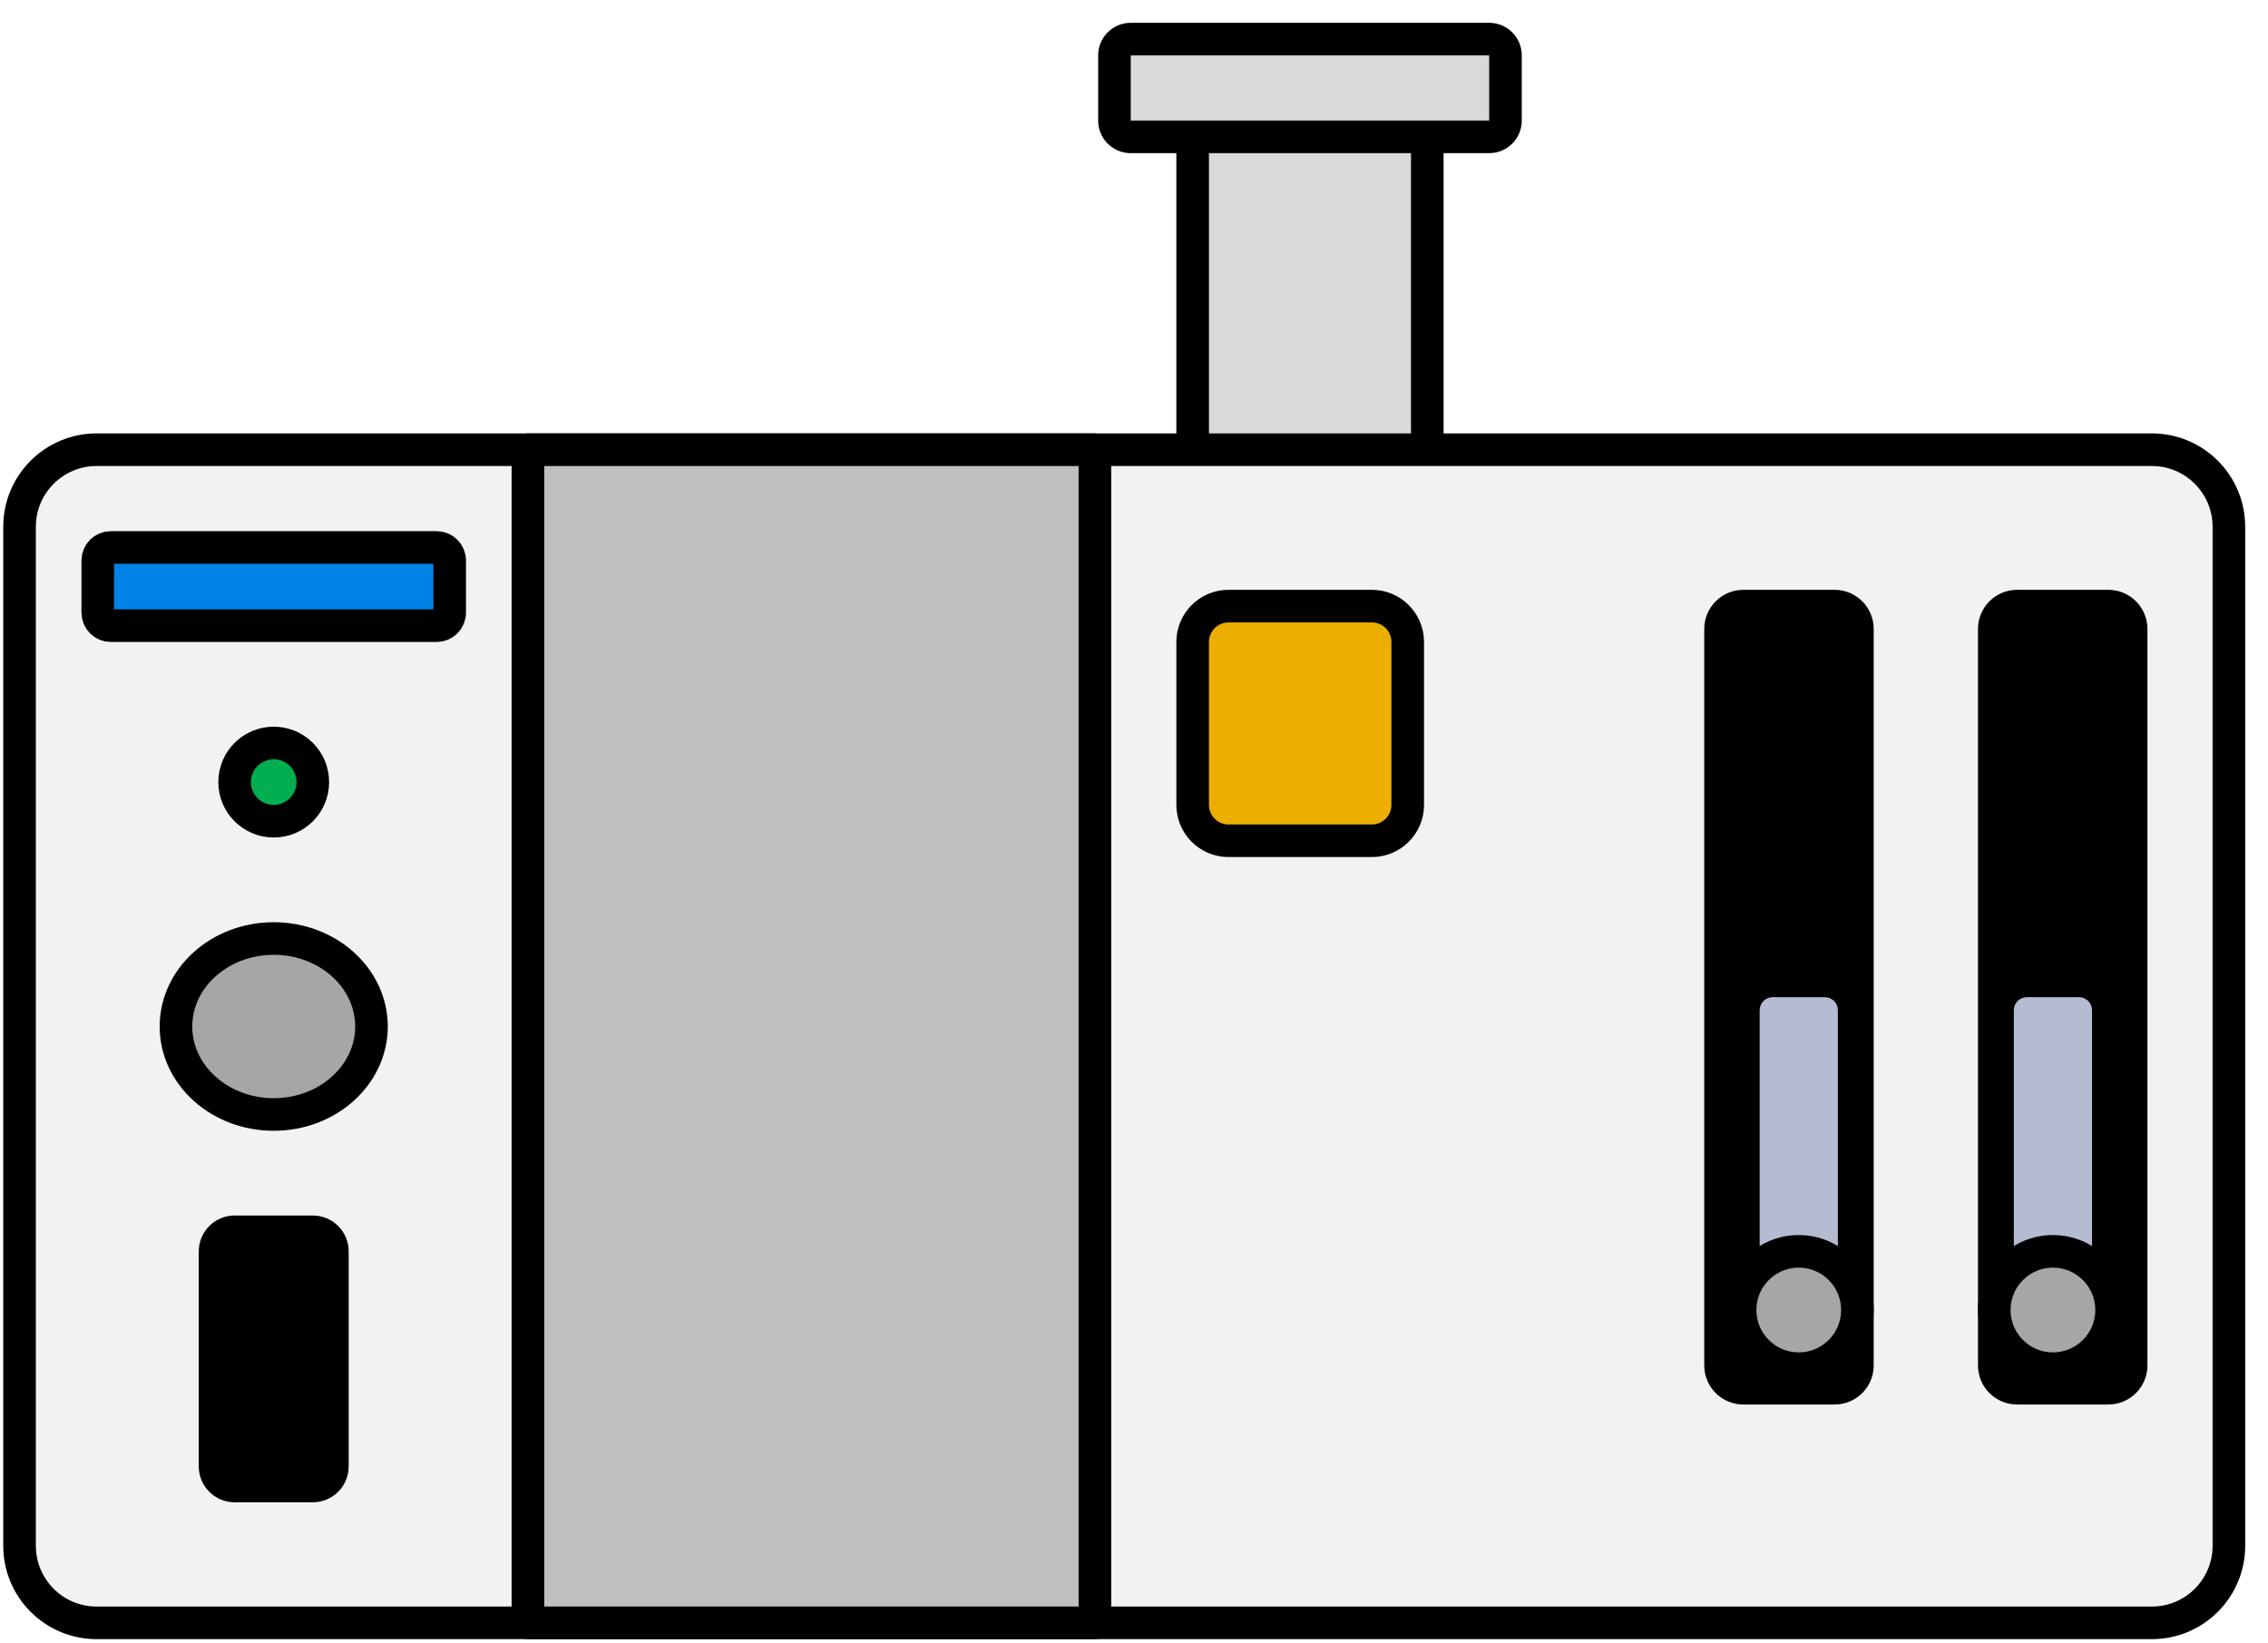
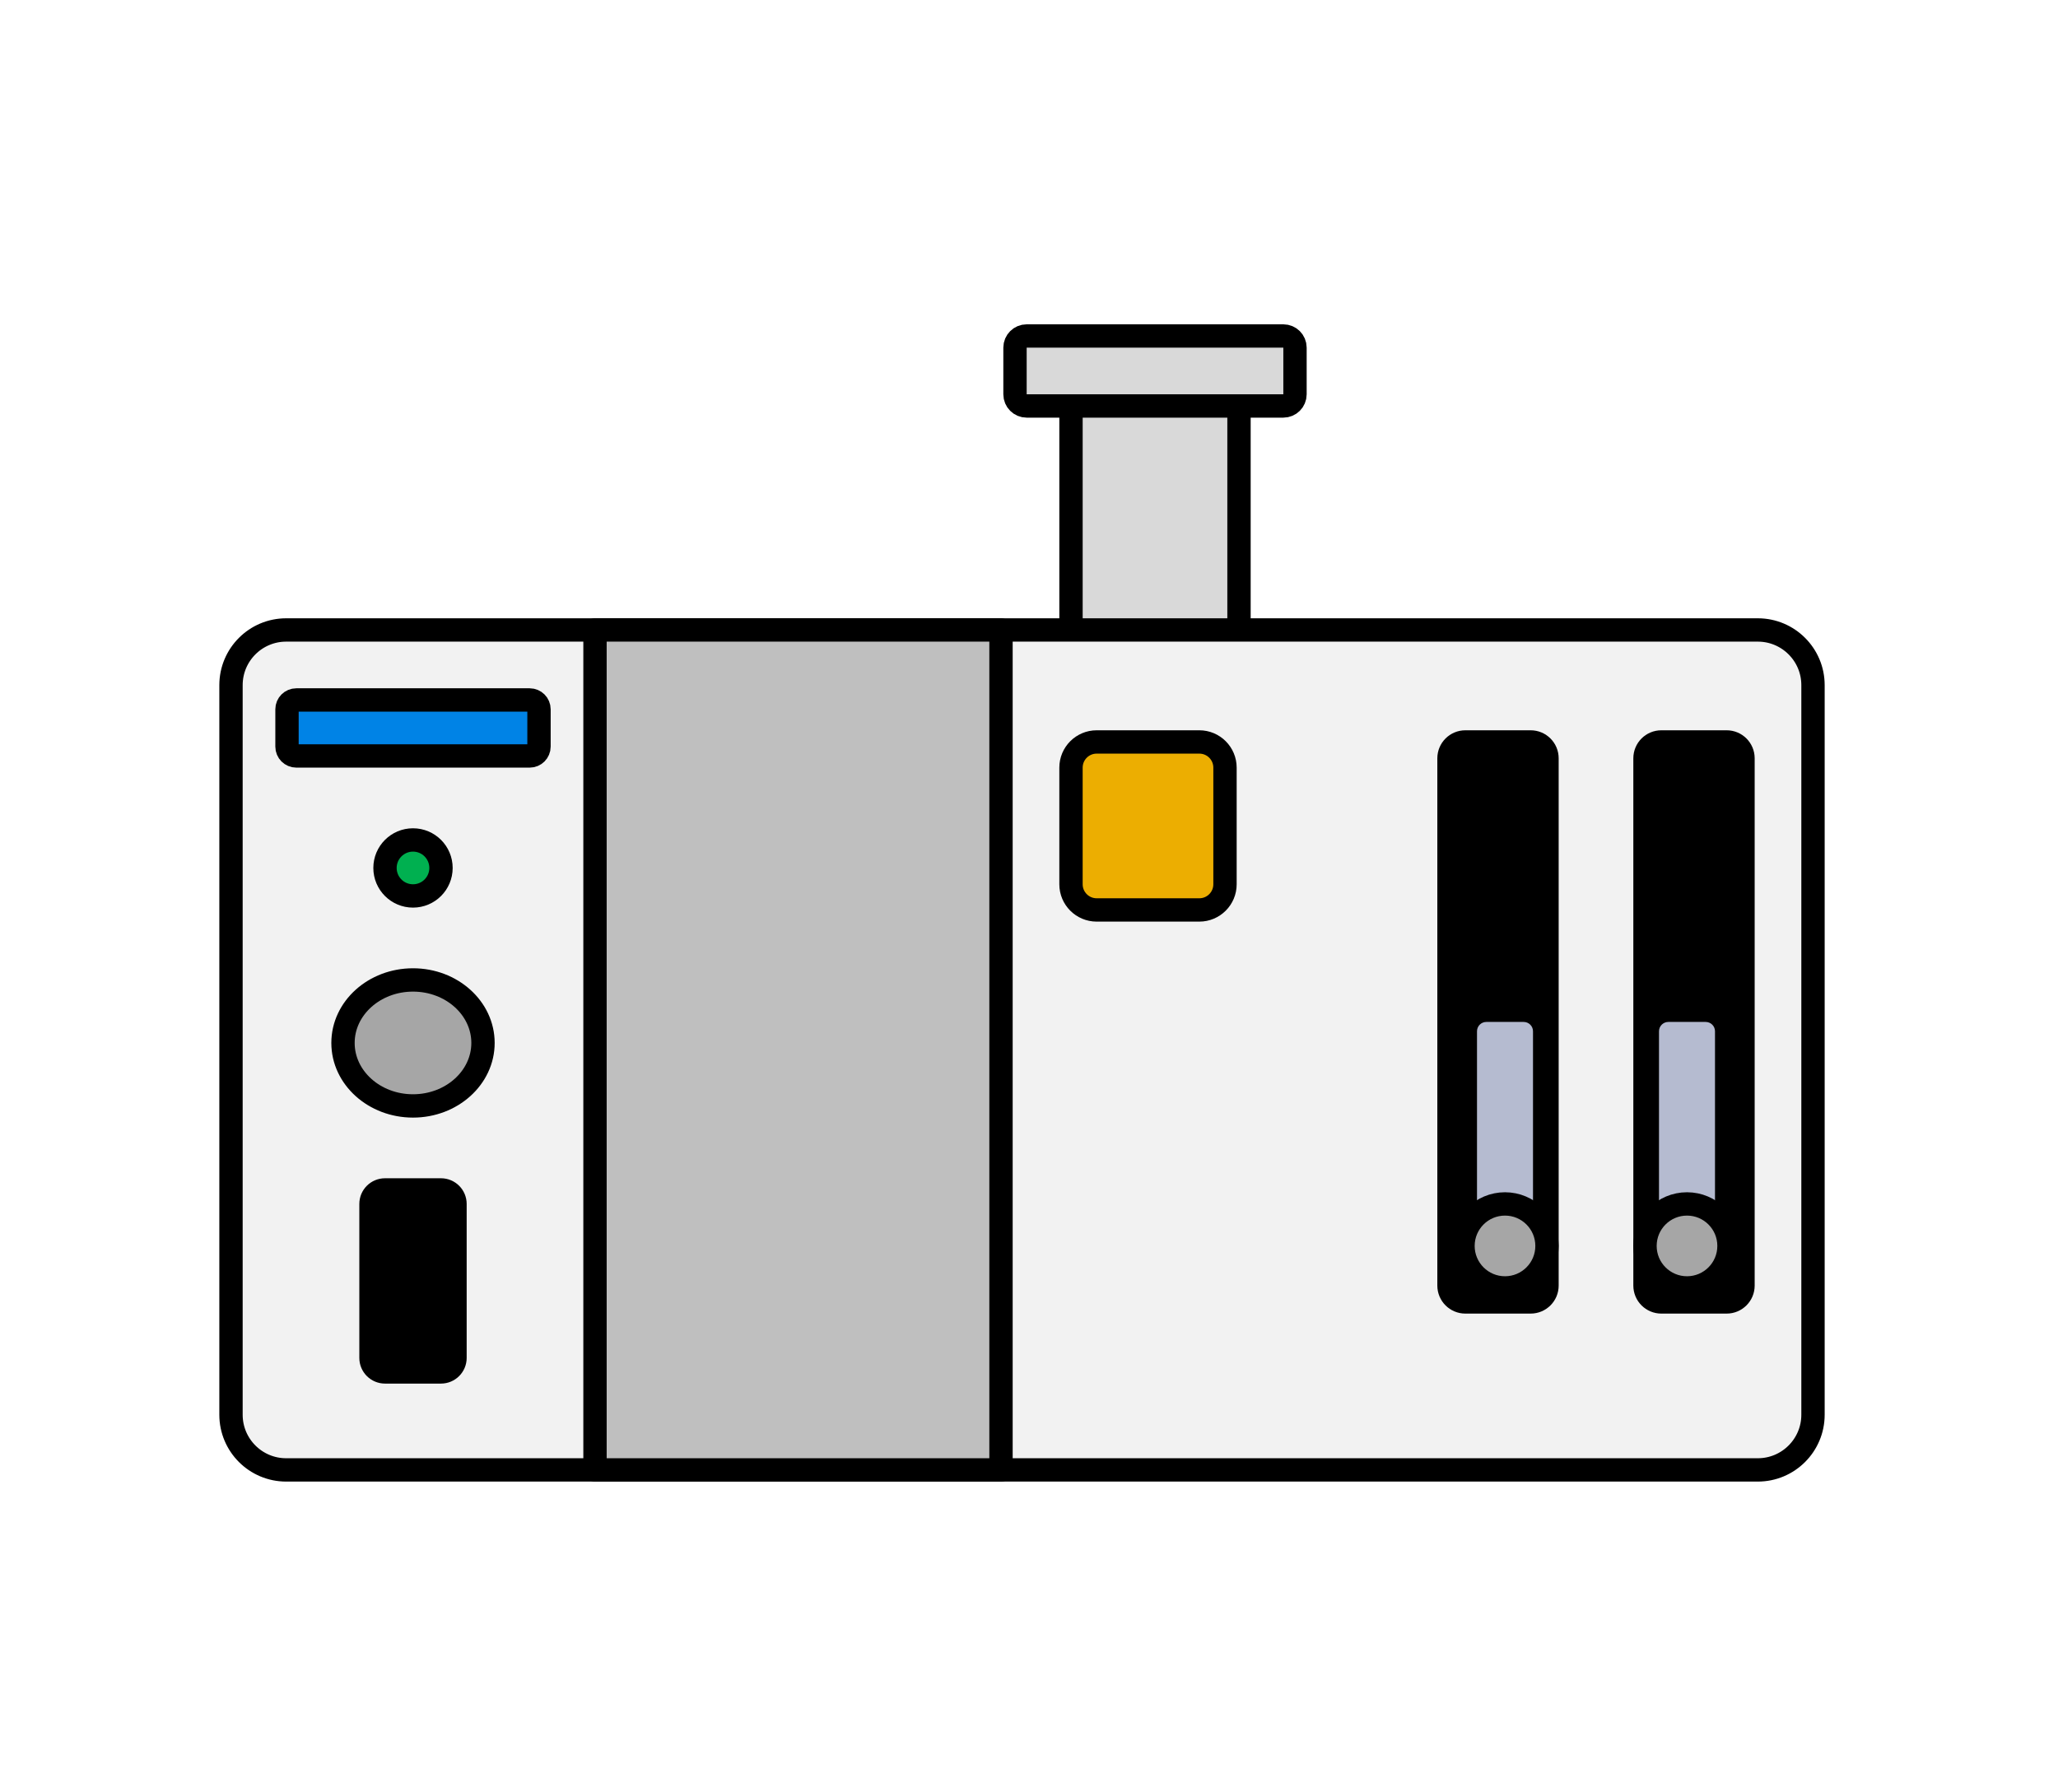
- <svg xmlns="http://www.w3.org/2000/svg" width="116" height="84" overflow="hidden">
+ <svg xmlns="http://www.w3.org/2000/svg" width="147.0px" height="128.0px" overflow="hidden" viewBox="-15.5 -22.0 147.0 128.0">
+   <rect id="bounding-box" x="-15.5" y="-22.0" width="147.0" height="128.0" fill="none" pointer-events="all" />
  <g transform="translate(-475 -389)">
    <path d="M536 394C536 392.895 536.895 392 538 392L546 392C547.105 392 548 392.895 548 394L548 425C548 426.105 547.105 427 546 427L538 427C536.895 427 536 426.105 536 425Z" stroke="#000000" stroke-width="1.667" stroke-linejoin="round" stroke-miterlimit="10" fill="#D9D9D9" fill-rule="evenodd" />
    <path d="M532 391.833C532 391.373 532.373 391 532.833 391L551.167 391C551.627 391 552 391.373 552 391.833L552 395.167C552 395.627 551.627 396 551.167 396L532.833 396C532.373 396 532 395.627 532 395.167Z" stroke="#000000" stroke-width="1.667" stroke-linejoin="round" stroke-miterlimit="10" fill="#D9D9D9" fill-rule="evenodd" />
    <path d="M476 415.941C476 413.765 477.765 412 479.941 412L585.059 412C587.235 412 589 413.765 589 415.941L589 468.059C589 470.235 587.235 472 585.059 472L479.941 472C477.765 472 476 470.235 476 468.059Z" stroke="#000000" stroke-width="1.667" stroke-linejoin="round" stroke-miterlimit="10" fill="#F2F2F2" fill-rule="evenodd" />
    <path d="M502 412 531 412 531 472 502 472Z" stroke="#000000" stroke-width="1.667" stroke-linejoin="round" stroke-miterlimit="10" fill="#BFBFBF" fill-rule="evenodd" />
    <path d="M563 421.167C563 420.522 563.522 420 564.167 420L568.833 420C569.478 420 570 420.522 570 421.167L570 458.833C570 459.478 569.478 460 568.833 460L564.167 460C563.522 460 563 459.478 563 458.833Z" stroke="#000000" stroke-width="1.667" stroke-linejoin="round" stroke-miterlimit="10" fill-rule="evenodd" />
    <path d="M565 440.667C565 440.298 565.298 440 565.667 440L568.333 440C568.702 440 569 440.298 569 440.667L569 454.333C569 454.702 568.702 455 568.333 455L565.667 455C565.298 455 565 454.702 565 454.333Z" fill="#B5BBD0" fill-rule="evenodd" />
    <path d="M0 3C0 1.343 1.343 0 3 0 4.657 0 6 1.343 6 3 6 4.657 4.657 6 3 6 1.343 6 0 4.657 0 3Z" stroke="#000000" stroke-width="1.667" stroke-linejoin="round" stroke-miterlimit="10" fill="#A6A6A6" fill-rule="evenodd" transform="matrix(-1 0 0 1 570 453)" />
    <path d="M577 421.167C577 420.522 577.522 420 578.167 420L582.833 420C583.478 420 584 420.522 584 421.167L584 458.833C584 459.478 583.478 460 582.833 460L578.167 460C577.522 460 577 459.478 577 458.833Z" stroke="#000000" stroke-width="1.667" stroke-linejoin="round" stroke-miterlimit="10" fill-rule="evenodd" />
    <path d="M578 440.667C578 440.298 578.298 440 578.667 440L581.333 440C581.702 440 582 440.298 582 440.667L582 454.333C582 454.702 581.702 455 581.333 455L578.667 455C578.298 455 578 454.702 578 454.333Z" fill="#B5BBD0" fill-rule="evenodd" />
    <path d="M0 3C0 1.343 1.343 0 3 0 4.657 0 6 1.343 6 3 6 4.657 4.657 6 3 6 1.343 6 0 4.657 0 3Z" stroke="#000000" stroke-width="1.667" stroke-linejoin="round" stroke-miterlimit="10" fill="#A6A6A6" fill-rule="evenodd" transform="matrix(-1 0 0 1 583 453)" />
    <path d="M536 421.833C536 420.821 536.821 420 537.833 420L545.167 420C546.179 420 547 420.821 547 421.833L547 430.167C547 431.179 546.179 432 545.167 432L537.833 432C536.821 432 536 431.179 536 430.167Z" stroke="#000000" stroke-width="1.667" stroke-linejoin="round" stroke-miterlimit="10" fill="#ECAE01" fill-rule="evenodd" />
    <path d="M484 441.5C484 439.015 486.239 437 489 437 491.761 437 494 439.015 494 441.5 494 443.985 491.761 446 489 446 486.239 446 484 443.985 484 441.5Z" stroke="#000000" stroke-width="1.667" stroke-linejoin="round" stroke-miterlimit="10" fill="#A6A6A6" fill-rule="evenodd" />
    <path d="M487 429C487 427.895 487.895 427 489 427 490.105 427 491 427.895 491 429 491 430.105 490.105 431 489 431 487.895 431 487 430.105 487 429Z" stroke="#000000" stroke-width="1.667" stroke-linejoin="round" stroke-miterlimit="10" fill="#00B050" fill-rule="evenodd" />
    <path d="M486 453C486 452.448 486.448 452 487 452L491 452C491.552 452 492 452.448 492 453L492 464C492 464.552 491.552 465 491 465L487 465C486.448 465 486 464.552 486 464Z" stroke="#000000" stroke-width="1.667" stroke-linejoin="round" stroke-miterlimit="10" fill-rule="evenodd" />
    <path d="M480 417.667C480 417.298 480.298 417 480.667 417L497.333 417C497.702 417 498 417.298 498 417.667L498 420.333C498 420.702 497.702 421 497.333 421L480.667 421C480.298 421 480 420.702 480 420.333Z" stroke="#000000" stroke-width="1.667" stroke-linejoin="round" stroke-miterlimit="10" fill="#0083E6" fill-rule="evenodd" />
  </g>
</svg>
